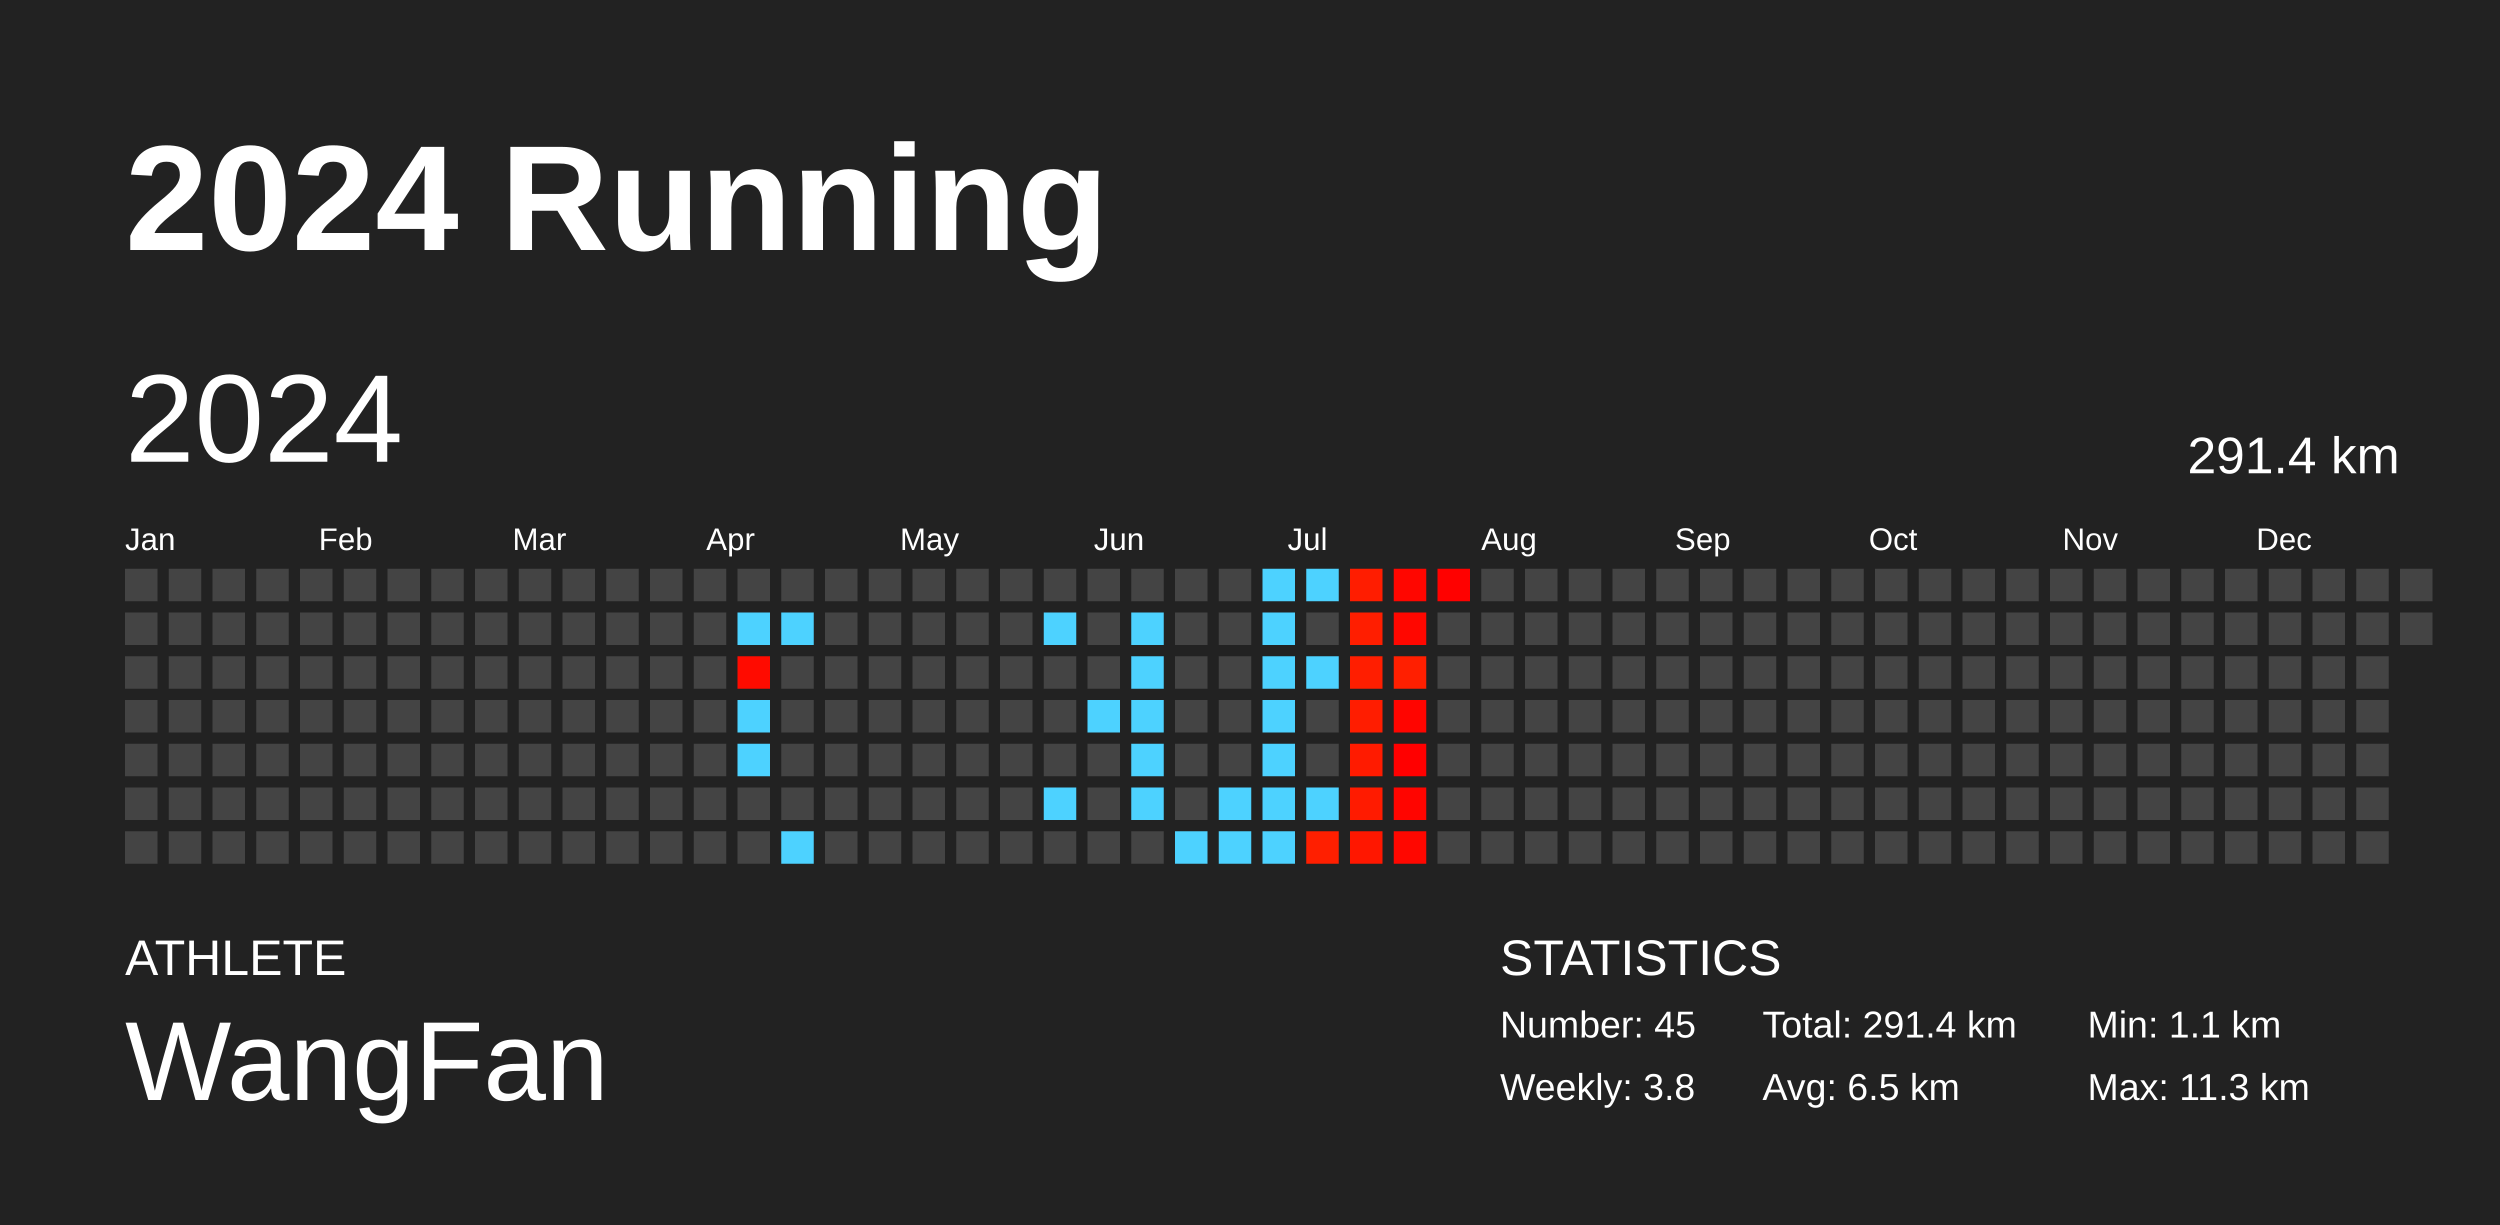
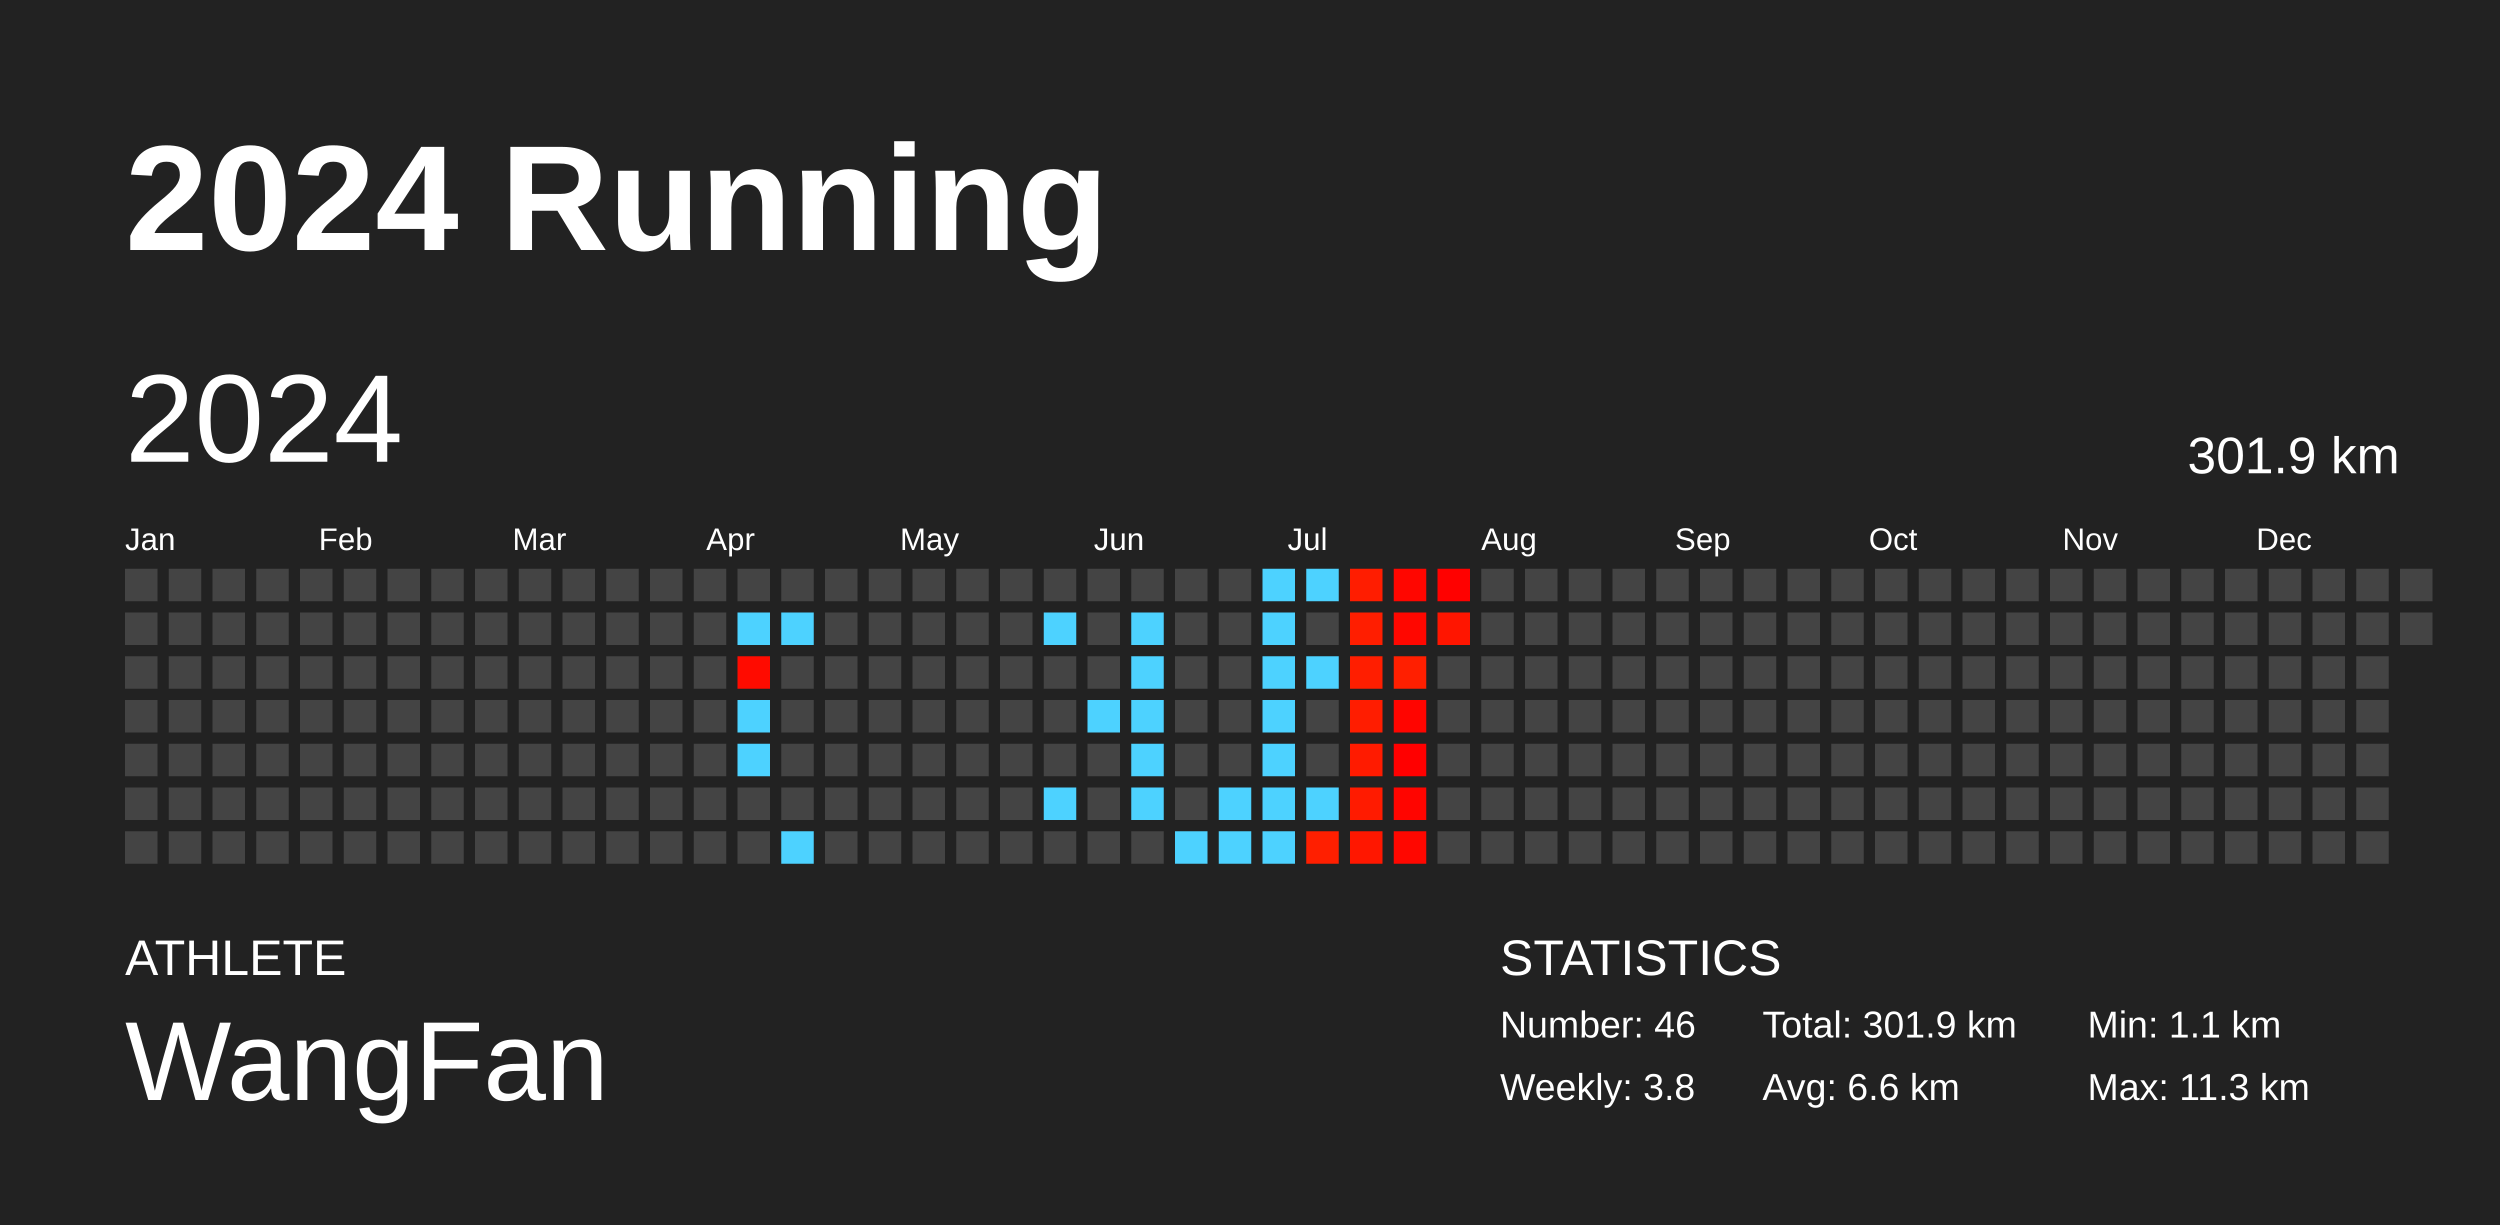
<svg xmlns="http://www.w3.org/2000/svg" baseProfile="full" height="98mm" version="1.1" viewBox="0,0,200,98" width="200mm">
  <defs />
  <rect fill="#222222" height="98" width="200" x="0" y="0" />
  <text fill="#FFFFFF" style="font-size:12px; font-family:Arial; font-weight:bold;" x="10" y="20">2024 Running</text>
  <text fill="#FFFFFF" style="font-size:4px; font-family:Arial" x="10" y="78">ATHLETE</text>
  <text fill="#FFFFFF" style="font-size:9px; font-family:Arial" x="10" y="88">WangFan</text>
  <text fill="#FFFFFF" style="font-size:4px; font-family:Arial" x="120" y="78">STATISTICS</text>
-   <text fill="#FFFFFF" style="font-size:3px; font-family:Arial" x="120" y="83">Number: 45</text>
+   <text fill="#FFFFFF" style="font-size:3px; font-family:Arial" x="120" y="83">Number: 46</text>
  <text fill="#FFFFFF" style="font-size:3px; font-family:Arial" x="120" y="88">Weekly: 3.8</text>
-   <text fill="#FFFFFF" style="font-size:3px; font-family:Arial" x="141" y="83">Total: 291.4 km</text>
-   <text fill="#FFFFFF" style="font-size:3px; font-family:Arial" x="141" y="88">Avg: 6.5 km</text>
+   <text fill="#FFFFFF" style="font-size:3px; font-family:Arial" x="141" y="83">Total: 301.9 km</text>
+   <text fill="#FFFFFF" style="font-size:3px; font-family:Arial" x="141" y="88">Avg: 6.6 km</text>
  <text fill="#FFFFFF" style="font-size:3px; font-family:Arial" x="167" y="83">Min: 1.1 km</text>
  <text fill="#FFFFFF" style="font-size:3px; font-family:Arial" x="167" y="88">Max: 11.3 km</text>
  <text dominant-baseline="hanging" fill="#FFFFFF" style="font-size:10.0px; font-family:Arial;" x="10" y="30">2024</text>
-   <text dominant-baseline="hanging" fill="#FFFFFF" style="font-size:4.125px; font-family:Arial;" x="175" y="35">291.4 km</text>
+   <text dominant-baseline="hanging" fill="#FFFFFF" style="font-size:4.125px; font-family:Arial;" x="175" y="35">301.9 km</text>
  <text fill="#FFFFFF" style="font-size:2.5px; font-family:Arial" x="10.0" y="44">Jan</text>
  <text fill="#FFFFFF" style="font-size:2.5px; font-family:Arial" x="25.5" y="44">Feb</text>
  <text fill="#FFFFFF" style="font-size:2.5px; font-family:Arial" x="41.0" y="44">Mar</text>
  <text fill="#FFFFFF" style="font-size:2.5px; font-family:Arial" x="56.5" y="44">Apr</text>
  <text fill="#FFFFFF" style="font-size:2.5px; font-family:Arial" x="72.0" y="44">May</text>
  <text fill="#FFFFFF" style="font-size:2.5px; font-family:Arial" x="87.5" y="44">Jun</text>
  <text fill="#FFFFFF" style="font-size:2.5px; font-family:Arial" x="103.0" y="44">Jul</text>
  <text fill="#FFFFFF" style="font-size:2.5px; font-family:Arial" x="118.5" y="44">Aug</text>
  <text fill="#FFFFFF" style="font-size:2.5px; font-family:Arial" x="134.0" y="44">Sep</text>
  <text fill="#FFFFFF" style="font-size:2.5px; font-family:Arial" x="149.5" y="44">Oct</text>
  <text fill="#FFFFFF" style="font-size:2.5px; font-family:Arial" x="165.0" y="44">Nov</text>
  <text fill="#FFFFFF" style="font-size:2.5px; font-family:Arial" x="180.5" y="44">Dec</text>
  <rect fill="#444444" height="2.6" width="2.6" x="10.0" y="45.5" />
  <rect fill="#444444" height="2.6" width="2.6" x="10.0" y="49.0" />
  <rect fill="#444444" height="2.6" width="2.6" x="10.0" y="52.5" />
  <rect fill="#444444" height="2.6" width="2.6" x="10.0" y="56.0" />
  <rect fill="#444444" height="2.6" width="2.6" x="10.0" y="59.5" />
  <rect fill="#444444" height="2.6" width="2.6" x="10.0" y="63.0" />
  <rect fill="#444444" height="2.6" width="2.6" x="10.0" y="66.5" />
  <rect fill="#444444" height="2.6" width="2.6" x="13.5" y="45.5" />
  <rect fill="#444444" height="2.6" width="2.6" x="13.5" y="49.0" />
  <rect fill="#444444" height="2.6" width="2.6" x="13.5" y="52.5" />
  <rect fill="#444444" height="2.6" width="2.6" x="13.5" y="56.0" />
  <rect fill="#444444" height="2.6" width="2.6" x="13.5" y="59.5" />
  <rect fill="#444444" height="2.6" width="2.6" x="13.5" y="63.0" />
  <rect fill="#444444" height="2.6" width="2.6" x="13.5" y="66.5" />
  <rect fill="#444444" height="2.6" width="2.6" x="17.0" y="45.5" />
  <rect fill="#444444" height="2.6" width="2.6" x="17.0" y="49.0" />
  <rect fill="#444444" height="2.6" width="2.6" x="17.0" y="52.5" />
  <rect fill="#444444" height="2.6" width="2.6" x="17.0" y="56.0" />
  <rect fill="#444444" height="2.6" width="2.6" x="17.0" y="59.5" />
  <rect fill="#444444" height="2.6" width="2.6" x="17.0" y="63.0" />
  <rect fill="#444444" height="2.6" width="2.6" x="17.0" y="66.5" />
  <rect fill="#444444" height="2.6" width="2.6" x="20.5" y="45.5" />
  <rect fill="#444444" height="2.6" width="2.6" x="20.5" y="49.0" />
  <rect fill="#444444" height="2.6" width="2.6" x="20.5" y="52.5" />
  <rect fill="#444444" height="2.6" width="2.6" x="20.5" y="56.0" />
  <rect fill="#444444" height="2.6" width="2.6" x="20.5" y="59.5" />
  <rect fill="#444444" height="2.6" width="2.6" x="20.5" y="63.0" />
  <rect fill="#444444" height="2.6" width="2.6" x="20.5" y="66.5" />
  <rect fill="#444444" height="2.6" width="2.6" x="24.0" y="45.5" />
  <rect fill="#444444" height="2.6" width="2.6" x="24.0" y="49.0" />
  <rect fill="#444444" height="2.6" width="2.6" x="24.0" y="52.5" />
  <rect fill="#444444" height="2.6" width="2.6" x="24.0" y="56.0" />
  <rect fill="#444444" height="2.6" width="2.6" x="24.0" y="59.5" />
  <rect fill="#444444" height="2.6" width="2.6" x="24.0" y="63.0" />
  <rect fill="#444444" height="2.6" width="2.6" x="24.0" y="66.5" />
  <rect fill="#444444" height="2.6" width="2.6" x="27.5" y="45.5" />
  <rect fill="#444444" height="2.6" width="2.6" x="27.5" y="49.0" />
  <rect fill="#444444" height="2.6" width="2.6" x="27.5" y="52.5" />
  <rect fill="#444444" height="2.6" width="2.6" x="27.5" y="56.0" />
  <rect fill="#444444" height="2.6" width="2.6" x="27.5" y="59.5" />
  <rect fill="#444444" height="2.6" width="2.6" x="27.5" y="63.0" />
  <rect fill="#444444" height="2.6" width="2.6" x="27.5" y="66.5" />
  <rect fill="#444444" height="2.6" width="2.6" x="31.0" y="45.5" />
  <rect fill="#444444" height="2.6" width="2.6" x="31.0" y="49.0" />
  <rect fill="#444444" height="2.6" width="2.6" x="31.0" y="52.5" />
  <rect fill="#444444" height="2.6" width="2.6" x="31.0" y="56.0" />
  <rect fill="#444444" height="2.6" width="2.6" x="31.0" y="59.5" />
  <rect fill="#444444" height="2.6" width="2.6" x="31.0" y="63.0" />
  <rect fill="#444444" height="2.6" width="2.6" x="31.0" y="66.5" />
  <rect fill="#444444" height="2.6" width="2.6" x="34.5" y="45.5" />
  <rect fill="#444444" height="2.6" width="2.6" x="34.5" y="49.0" />
  <rect fill="#444444" height="2.6" width="2.6" x="34.5" y="52.5" />
  <rect fill="#444444" height="2.6" width="2.6" x="34.5" y="56.0" />
  <rect fill="#444444" height="2.6" width="2.6" x="34.5" y="59.5" />
  <rect fill="#444444" height="2.6" width="2.6" x="34.5" y="63.0" />
  <rect fill="#444444" height="2.6" width="2.6" x="34.5" y="66.5" />
  <rect fill="#444444" height="2.6" width="2.6" x="38.0" y="45.5" />
  <rect fill="#444444" height="2.6" width="2.6" x="38.0" y="49.0" />
  <rect fill="#444444" height="2.6" width="2.6" x="38.0" y="52.5" />
  <rect fill="#444444" height="2.6" width="2.6" x="38.0" y="56.0" />
  <rect fill="#444444" height="2.6" width="2.6" x="38.0" y="59.5" />
  <rect fill="#444444" height="2.6" width="2.6" x="38.0" y="63.0" />
  <rect fill="#444444" height="2.6" width="2.6" x="38.0" y="66.5" />
  <rect fill="#444444" height="2.6" width="2.6" x="41.5" y="45.5" />
  <rect fill="#444444" height="2.6" width="2.6" x="41.5" y="49.0" />
  <rect fill="#444444" height="2.6" width="2.6" x="41.5" y="52.5" />
  <rect fill="#444444" height="2.6" width="2.6" x="41.5" y="56.0" />
  <rect fill="#444444" height="2.6" width="2.6" x="41.5" y="59.5" />
  <rect fill="#444444" height="2.6" width="2.6" x="41.5" y="63.0" />
  <rect fill="#444444" height="2.6" width="2.6" x="41.5" y="66.5" />
  <rect fill="#444444" height="2.6" width="2.6" x="45.0" y="45.5" />
  <rect fill="#444444" height="2.6" width="2.6" x="45.0" y="49.0" />
  <rect fill="#444444" height="2.6" width="2.6" x="45.0" y="52.5" />
  <rect fill="#444444" height="2.6" width="2.6" x="45.0" y="56.0" />
  <rect fill="#444444" height="2.6" width="2.6" x="45.0" y="59.5" />
  <rect fill="#444444" height="2.6" width="2.6" x="45.0" y="63.0" />
  <rect fill="#444444" height="2.6" width="2.6" x="45.0" y="66.5" />
  <rect fill="#444444" height="2.6" width="2.6" x="48.5" y="45.5" />
  <rect fill="#444444" height="2.6" width="2.6" x="48.5" y="49.0" />
  <rect fill="#444444" height="2.6" width="2.6" x="48.5" y="52.5" />
  <rect fill="#444444" height="2.6" width="2.6" x="48.5" y="56.0" />
  <rect fill="#444444" height="2.6" width="2.6" x="48.5" y="59.5" />
  <rect fill="#444444" height="2.6" width="2.6" x="48.5" y="63.0" />
  <rect fill="#444444" height="2.6" width="2.6" x="48.5" y="66.5" />
  <rect fill="#444444" height="2.6" width="2.6" x="52.0" y="45.5" />
  <rect fill="#444444" height="2.6" width="2.6" x="52.0" y="49.0" />
  <rect fill="#444444" height="2.6" width="2.6" x="52.0" y="52.5" />
  <rect fill="#444444" height="2.6" width="2.6" x="52.0" y="56.0" />
  <rect fill="#444444" height="2.6" width="2.6" x="52.0" y="59.5" />
  <rect fill="#444444" height="2.6" width="2.6" x="52.0" y="63.0" />
  <rect fill="#444444" height="2.6" width="2.6" x="52.0" y="66.5" />
  <rect fill="#444444" height="2.6" width="2.6" x="55.5" y="45.5" />
  <rect fill="#444444" height="2.6" width="2.6" x="55.5" y="49.0" />
  <rect fill="#444444" height="2.6" width="2.6" x="55.5" y="52.5" />
  <rect fill="#444444" height="2.6" width="2.6" x="55.5" y="56.0" />
  <rect fill="#444444" height="2.6" width="2.6" x="55.5" y="59.5" />
  <rect fill="#444444" height="2.6" width="2.6" x="55.5" y="63.0" />
  <rect fill="#444444" height="2.6" width="2.6" x="55.5" y="66.5" />
  <rect fill="#444444" height="2.6" width="2.6" x="59.0" y="45.5" />
  <rect fill="#4dd2ff" height="2.6" width="2.6" x="59.0" y="49.0" />
  <rect fill="#ff0b00" height="2.6" width="2.6" x="59.0" y="52.5" />
  <rect fill="#4dd2ff" height="2.6" width="2.6" x="59.0" y="56.0" />
  <rect fill="#4dd2ff" height="2.6" width="2.6" x="59.0" y="59.5" />
  <rect fill="#444444" height="2.6" width="2.6" x="59.0" y="63.0" />
  <rect fill="#444444" height="2.6" width="2.6" x="59.0" y="66.5" />
  <rect fill="#444444" height="2.6" width="2.6" x="62.5" y="45.5" />
  <rect fill="#4dd2ff" height="2.6" width="2.6" x="62.5" y="49.0" />
  <rect fill="#444444" height="2.6" width="2.6" x="62.5" y="52.5" />
  <rect fill="#444444" height="2.6" width="2.6" x="62.5" y="56.0" />
  <rect fill="#444444" height="2.6" width="2.6" x="62.5" y="59.5" />
  <rect fill="#444444" height="2.6" width="2.6" x="62.5" y="63.0" />
  <rect fill="#4dd2ff" height="2.6" width="2.6" x="62.5" y="66.5" />
  <rect fill="#444444" height="2.6" width="2.6" x="66.0" y="45.5" />
  <rect fill="#444444" height="2.6" width="2.6" x="66.0" y="49.0" />
  <rect fill="#444444" height="2.6" width="2.6" x="66.0" y="52.5" />
  <rect fill="#444444" height="2.6" width="2.6" x="66.0" y="56.0" />
  <rect fill="#444444" height="2.6" width="2.6" x="66.0" y="59.5" />
  <rect fill="#444444" height="2.6" width="2.6" x="66.0" y="63.0" />
  <rect fill="#444444" height="2.6" width="2.6" x="66.0" y="66.5" />
  <rect fill="#444444" height="2.6" width="2.6" x="69.5" y="45.5" />
  <rect fill="#444444" height="2.6" width="2.6" x="69.5" y="49.0" />
  <rect fill="#444444" height="2.6" width="2.6" x="69.5" y="52.5" />
  <rect fill="#444444" height="2.6" width="2.6" x="69.5" y="56.0" />
  <rect fill="#444444" height="2.6" width="2.6" x="69.5" y="59.5" />
  <rect fill="#444444" height="2.6" width="2.6" x="69.5" y="63.0" />
  <rect fill="#444444" height="2.6" width="2.6" x="69.5" y="66.5" />
  <rect fill="#444444" height="2.6" width="2.6" x="73.0" y="45.5" />
  <rect fill="#444444" height="2.6" width="2.6" x="73.0" y="49.0" />
  <rect fill="#444444" height="2.6" width="2.6" x="73.0" y="52.5" />
  <rect fill="#444444" height="2.6" width="2.6" x="73.0" y="56.0" />
  <rect fill="#444444" height="2.6" width="2.6" x="73.0" y="59.5" />
  <rect fill="#444444" height="2.6" width="2.6" x="73.0" y="63.0" />
  <rect fill="#444444" height="2.6" width="2.6" x="73.0" y="66.5" />
  <rect fill="#444444" height="2.6" width="2.6" x="76.5" y="45.5" />
  <rect fill="#444444" height="2.6" width="2.6" x="76.5" y="49.0" />
  <rect fill="#444444" height="2.6" width="2.6" x="76.5" y="52.5" />
  <rect fill="#444444" height="2.6" width="2.6" x="76.5" y="56.0" />
  <rect fill="#444444" height="2.6" width="2.6" x="76.5" y="59.5" />
  <rect fill="#444444" height="2.6" width="2.6" x="76.5" y="63.0" />
  <rect fill="#444444" height="2.6" width="2.6" x="76.5" y="66.5" />
  <rect fill="#444444" height="2.6" width="2.6" x="80.0" y="45.5" />
  <rect fill="#444444" height="2.6" width="2.6" x="80.0" y="49.0" />
  <rect fill="#444444" height="2.6" width="2.6" x="80.0" y="52.5" />
  <rect fill="#444444" height="2.6" width="2.6" x="80.0" y="56.0" />
  <rect fill="#444444" height="2.6" width="2.6" x="80.0" y="59.5" />
  <rect fill="#444444" height="2.6" width="2.6" x="80.0" y="63.0" />
  <rect fill="#444444" height="2.6" width="2.6" x="80.0" y="66.5" />
  <rect fill="#444444" height="2.6" width="2.6" x="83.5" y="45.5" />
  <rect fill="#4dd2ff" height="2.6" width="2.6" x="83.5" y="49.0" />
  <rect fill="#444444" height="2.6" width="2.6" x="83.5" y="52.5" />
  <rect fill="#444444" height="2.6" width="2.6" x="83.5" y="56.0" />
  <rect fill="#444444" height="2.6" width="2.6" x="83.5" y="59.5" />
  <rect fill="#4dd2ff" height="2.6" width="2.6" x="83.5" y="63.0" />
  <rect fill="#444444" height="2.6" width="2.6" x="83.5" y="66.5" />
  <rect fill="#444444" height="2.6" width="2.6" x="87.0" y="45.5" />
  <rect fill="#444444" height="2.6" width="2.6" x="87.0" y="49.0" />
  <rect fill="#444444" height="2.6" width="2.6" x="87.0" y="52.5" />
  <rect fill="#4dd2ff" height="2.6" width="2.6" x="87.0" y="56.0" />
  <rect fill="#444444" height="2.6" width="2.6" x="87.0" y="59.5" />
  <rect fill="#444444" height="2.6" width="2.6" x="87.0" y="63.0" />
  <rect fill="#444444" height="2.6" width="2.6" x="87.0" y="66.5" />
  <rect fill="#444444" height="2.6" width="2.6" x="90.5" y="45.5" />
  <rect fill="#4dd2ff" height="2.6" width="2.6" x="90.5" y="49.0" />
  <rect fill="#4dd2ff" height="2.6" width="2.6" x="90.5" y="52.5" />
  <rect fill="#4dd2ff" height="2.6" width="2.6" x="90.5" y="56.0" />
  <rect fill="#4dd2ff" height="2.6" width="2.6" x="90.5" y="59.5" />
  <rect fill="#4dd2ff" height="2.6" width="2.6" x="90.5" y="63.0" />
  <rect fill="#444444" height="2.6" width="2.6" x="90.5" y="66.5" />
  <rect fill="#444444" height="2.6" width="2.6" x="94.0" y="45.5" />
  <rect fill="#444444" height="2.6" width="2.6" x="94.0" y="49.0" />
  <rect fill="#444444" height="2.6" width="2.6" x="94.0" y="52.5" />
  <rect fill="#444444" height="2.6" width="2.6" x="94.0" y="56.0" />
  <rect fill="#444444" height="2.6" width="2.6" x="94.0" y="59.5" />
  <rect fill="#444444" height="2.6" width="2.6" x="94.0" y="63.0" />
  <rect fill="#4dd2ff" height="2.6" width="2.6" x="94.0" y="66.5" />
  <rect fill="#444444" height="2.6" width="2.6" x="97.5" y="45.5" />
  <rect fill="#444444" height="2.6" width="2.6" x="97.5" y="49.0" />
  <rect fill="#444444" height="2.6" width="2.6" x="97.5" y="52.5" />
  <rect fill="#444444" height="2.6" width="2.6" x="97.5" y="56.0" />
  <rect fill="#444444" height="2.6" width="2.6" x="97.5" y="59.5" />
  <rect fill="#4dd2ff" height="2.6" width="2.6" x="97.5" y="63.0" />
  <rect fill="#4dd2ff" height="2.6" width="2.6" x="97.5" y="66.5" />
  <rect fill="#4dd2ff" height="2.6" width="2.6" x="101.0" y="45.5" />
  <rect fill="#4dd2ff" height="2.6" width="2.6" x="101.0" y="49.0" />
  <rect fill="#4dd2ff" height="2.6" width="2.6" x="101.0" y="52.5" />
  <rect fill="#4dd2ff" height="2.6" width="2.6" x="101.0" y="56.0" />
  <rect fill="#4dd2ff" height="2.6" width="2.6" x="101.0" y="59.5" />
  <rect fill="#4dd2ff" height="2.6" width="2.6" x="101.0" y="63.0" />
  <rect fill="#4dd2ff" height="2.6" width="2.6" x="101.0" y="66.5" />
  <rect fill="#4dd2ff" height="2.6" width="2.6" x="104.5" y="45.5" />
  <rect fill="#444444" height="2.6" width="2.6" x="104.5" y="49.0" />
  <rect fill="#4dd2ff" height="2.6" width="2.6" x="104.5" y="52.5" />
  <rect fill="#444444" height="2.6" width="2.6" x="104.5" y="56.0" />
  <rect fill="#444444" height="2.6" width="2.6" x="104.5" y="59.5" />
  <rect fill="#4dd2ff" height="2.6" width="2.6" x="104.5" y="63.0" />
  <rect fill="#ff1f00" height="2.6" width="2.6" x="104.5" y="66.5" />
  <rect fill="#ff1d00" height="2.6" width="2.6" x="108.0" y="45.5" />
  <rect fill="#ff1e00" height="2.6" width="2.6" x="108.0" y="49.0" />
  <rect fill="#ff1e00" height="2.6" width="2.6" x="108.0" y="52.5" />
  <rect fill="#ff1d00" height="2.6" width="2.6" x="108.0" y="56.0" />
  <rect fill="#ff1b00" height="2.6" width="2.6" x="108.0" y="59.5" />
  <rect fill="#ff1b00" height="2.6" width="2.6" x="108.0" y="63.0" />
  <rect fill="#ff1700" height="2.6" width="2.6" x="108.0" y="66.5" />
  <rect fill="#ff0600" height="2.6" width="2.6" x="111.5" y="45.5" />
  <rect fill="#ff0700" height="2.6" width="2.6" x="111.5" y="49.0" />
  <rect fill="#ff1f00" height="2.6" width="2.6" x="111.5" y="52.5" />
  <rect fill="#ff0500" height="2.6" width="2.6" x="111.5" y="56.0" />
  <rect fill="#ff0000" height="2.6" width="2.6" x="111.5" y="59.5" />
  <rect fill="#ff0500" height="2.6" width="2.6" x="111.5" y="63.0" />
  <rect fill="#ff0700" height="2.6" width="2.6" x="111.5" y="66.5" />
  <rect fill="#ff0100" height="2.6" width="2.6" x="115.0" y="45.5" />
-   <rect fill="#444444" height="2.6" width="2.6" x="115.0" y="49.0" />
+   <rect fill="#ff1500" height="2.6" width="2.6" x="115.0" y="49.0" />
  <rect fill="#444444" height="2.6" width="2.6" x="115.0" y="52.5" />
  <rect fill="#444444" height="2.6" width="2.6" x="115.0" y="56.0" />
  <rect fill="#444444" height="2.6" width="2.6" x="115.0" y="59.5" />
  <rect fill="#444444" height="2.6" width="2.6" x="115.0" y="63.0" />
  <rect fill="#444444" height="2.6" width="2.6" x="115.0" y="66.5" />
  <rect fill="#444444" height="2.6" width="2.6" x="118.5" y="45.5" />
  <rect fill="#444444" height="2.6" width="2.6" x="118.5" y="49.0" />
  <rect fill="#444444" height="2.6" width="2.6" x="118.5" y="52.5" />
  <rect fill="#444444" height="2.6" width="2.6" x="118.5" y="56.0" />
  <rect fill="#444444" height="2.6" width="2.6" x="118.5" y="59.5" />
  <rect fill="#444444" height="2.6" width="2.6" x="118.5" y="63.0" />
  <rect fill="#444444" height="2.6" width="2.6" x="118.5" y="66.5" />
  <rect fill="#444444" height="2.6" width="2.6" x="122.0" y="45.5" />
  <rect fill="#444444" height="2.6" width="2.6" x="122.0" y="49.0" />
  <rect fill="#444444" height="2.6" width="2.6" x="122.0" y="52.5" />
  <rect fill="#444444" height="2.6" width="2.6" x="122.0" y="56.0" />
  <rect fill="#444444" height="2.6" width="2.6" x="122.0" y="59.5" />
  <rect fill="#444444" height="2.6" width="2.6" x="122.0" y="63.0" />
  <rect fill="#444444" height="2.6" width="2.6" x="122.0" y="66.5" />
  <rect fill="#444444" height="2.6" width="2.6" x="125.5" y="45.5" />
  <rect fill="#444444" height="2.6" width="2.6" x="125.5" y="49.0" />
  <rect fill="#444444" height="2.6" width="2.6" x="125.5" y="52.5" />
  <rect fill="#444444" height="2.6" width="2.6" x="125.5" y="56.0" />
  <rect fill="#444444" height="2.6" width="2.6" x="125.5" y="59.5" />
  <rect fill="#444444" height="2.6" width="2.6" x="125.5" y="63.0" />
  <rect fill="#444444" height="2.6" width="2.6" x="125.5" y="66.5" />
  <rect fill="#444444" height="2.6" width="2.6" x="129.0" y="45.5" />
  <rect fill="#444444" height="2.6" width="2.6" x="129.0" y="49.0" />
  <rect fill="#444444" height="2.6" width="2.6" x="129.0" y="52.5" />
  <rect fill="#444444" height="2.6" width="2.6" x="129.0" y="56.0" />
  <rect fill="#444444" height="2.6" width="2.6" x="129.0" y="59.5" />
  <rect fill="#444444" height="2.6" width="2.6" x="129.0" y="63.0" />
  <rect fill="#444444" height="2.6" width="2.6" x="129.0" y="66.5" />
  <rect fill="#444444" height="2.6" width="2.6" x="132.5" y="45.5" />
  <rect fill="#444444" height="2.6" width="2.6" x="132.5" y="49.0" />
  <rect fill="#444444" height="2.6" width="2.6" x="132.5" y="52.5" />
  <rect fill="#444444" height="2.6" width="2.6" x="132.5" y="56.0" />
  <rect fill="#444444" height="2.6" width="2.6" x="132.5" y="59.5" />
  <rect fill="#444444" height="2.6" width="2.6" x="132.5" y="63.0" />
  <rect fill="#444444" height="2.6" width="2.6" x="132.5" y="66.5" />
  <rect fill="#444444" height="2.6" width="2.6" x="136.0" y="45.5" />
  <rect fill="#444444" height="2.6" width="2.6" x="136.0" y="49.0" />
  <rect fill="#444444" height="2.6" width="2.6" x="136.0" y="52.5" />
  <rect fill="#444444" height="2.6" width="2.6" x="136.0" y="56.0" />
  <rect fill="#444444" height="2.6" width="2.6" x="136.0" y="59.5" />
  <rect fill="#444444" height="2.6" width="2.6" x="136.0" y="63.0" />
  <rect fill="#444444" height="2.6" width="2.6" x="136.0" y="66.5" />
  <rect fill="#444444" height="2.6" width="2.6" x="139.5" y="45.5" />
  <rect fill="#444444" height="2.6" width="2.6" x="139.5" y="49.0" />
  <rect fill="#444444" height="2.6" width="2.6" x="139.5" y="52.5" />
  <rect fill="#444444" height="2.6" width="2.6" x="139.5" y="56.0" />
  <rect fill="#444444" height="2.6" width="2.6" x="139.5" y="59.5" />
  <rect fill="#444444" height="2.6" width="2.6" x="139.5" y="63.0" />
  <rect fill="#444444" height="2.6" width="2.6" x="139.5" y="66.5" />
  <rect fill="#444444" height="2.6" width="2.6" x="143.0" y="45.5" />
  <rect fill="#444444" height="2.6" width="2.6" x="143.0" y="49.0" />
  <rect fill="#444444" height="2.6" width="2.6" x="143.0" y="52.5" />
  <rect fill="#444444" height="2.6" width="2.6" x="143.0" y="56.0" />
  <rect fill="#444444" height="2.6" width="2.6" x="143.0" y="59.5" />
  <rect fill="#444444" height="2.6" width="2.6" x="143.0" y="63.0" />
  <rect fill="#444444" height="2.6" width="2.6" x="143.0" y="66.5" />
  <rect fill="#444444" height="2.6" width="2.6" x="146.5" y="45.5" />
  <rect fill="#444444" height="2.6" width="2.6" x="146.5" y="49.0" />
  <rect fill="#444444" height="2.6" width="2.6" x="146.5" y="52.5" />
  <rect fill="#444444" height="2.6" width="2.6" x="146.5" y="56.0" />
  <rect fill="#444444" height="2.6" width="2.6" x="146.5" y="59.5" />
  <rect fill="#444444" height="2.6" width="2.6" x="146.5" y="63.0" />
  <rect fill="#444444" height="2.6" width="2.6" x="146.5" y="66.5" />
  <rect fill="#444444" height="2.6" width="2.6" x="150.0" y="45.5" />
  <rect fill="#444444" height="2.6" width="2.6" x="150.0" y="49.0" />
  <rect fill="#444444" height="2.6" width="2.6" x="150.0" y="52.5" />
  <rect fill="#444444" height="2.6" width="2.6" x="150.0" y="56.0" />
  <rect fill="#444444" height="2.6" width="2.6" x="150.0" y="59.5" />
  <rect fill="#444444" height="2.6" width="2.6" x="150.0" y="63.0" />
  <rect fill="#444444" height="2.6" width="2.6" x="150.0" y="66.5" />
  <rect fill="#444444" height="2.6" width="2.6" x="153.5" y="45.5" />
  <rect fill="#444444" height="2.6" width="2.6" x="153.5" y="49.0" />
  <rect fill="#444444" height="2.6" width="2.6" x="153.5" y="52.5" />
  <rect fill="#444444" height="2.6" width="2.6" x="153.5" y="56.0" />
  <rect fill="#444444" height="2.6" width="2.6" x="153.5" y="59.5" />
  <rect fill="#444444" height="2.6" width="2.6" x="153.5" y="63.0" />
  <rect fill="#444444" height="2.6" width="2.6" x="153.5" y="66.5" />
  <rect fill="#444444" height="2.6" width="2.6" x="157.0" y="45.5" />
  <rect fill="#444444" height="2.6" width="2.6" x="157.0" y="49.0" />
  <rect fill="#444444" height="2.6" width="2.6" x="157.0" y="52.5" />
  <rect fill="#444444" height="2.6" width="2.6" x="157.0" y="56.0" />
  <rect fill="#444444" height="2.6" width="2.6" x="157.0" y="59.5" />
  <rect fill="#444444" height="2.6" width="2.6" x="157.0" y="63.0" />
  <rect fill="#444444" height="2.6" width="2.6" x="157.0" y="66.5" />
  <rect fill="#444444" height="2.6" width="2.6" x="160.5" y="45.5" />
  <rect fill="#444444" height="2.6" width="2.6" x="160.5" y="49.0" />
  <rect fill="#444444" height="2.6" width="2.6" x="160.5" y="52.5" />
  <rect fill="#444444" height="2.6" width="2.6" x="160.5" y="56.0" />
  <rect fill="#444444" height="2.6" width="2.6" x="160.5" y="59.5" />
  <rect fill="#444444" height="2.6" width="2.6" x="160.5" y="63.0" />
  <rect fill="#444444" height="2.6" width="2.6" x="160.5" y="66.5" />
  <rect fill="#444444" height="2.6" width="2.6" x="164.0" y="45.5" />
  <rect fill="#444444" height="2.6" width="2.6" x="164.0" y="49.0" />
  <rect fill="#444444" height="2.6" width="2.6" x="164.0" y="52.5" />
  <rect fill="#444444" height="2.6" width="2.6" x="164.0" y="56.0" />
  <rect fill="#444444" height="2.6" width="2.6" x="164.0" y="59.5" />
  <rect fill="#444444" height="2.6" width="2.6" x="164.0" y="63.0" />
  <rect fill="#444444" height="2.6" width="2.6" x="164.0" y="66.5" />
  <rect fill="#444444" height="2.6" width="2.6" x="167.5" y="45.5" />
  <rect fill="#444444" height="2.6" width="2.6" x="167.5" y="49.0" />
  <rect fill="#444444" height="2.6" width="2.6" x="167.5" y="52.5" />
  <rect fill="#444444" height="2.6" width="2.6" x="167.5" y="56.0" />
  <rect fill="#444444" height="2.6" width="2.6" x="167.5" y="59.5" />
  <rect fill="#444444" height="2.6" width="2.6" x="167.5" y="63.0" />
  <rect fill="#444444" height="2.6" width="2.6" x="167.5" y="66.5" />
  <rect fill="#444444" height="2.6" width="2.6" x="171.0" y="45.5" />
  <rect fill="#444444" height="2.6" width="2.6" x="171.0" y="49.0" />
  <rect fill="#444444" height="2.6" width="2.6" x="171.0" y="52.5" />
  <rect fill="#444444" height="2.6" width="2.6" x="171.0" y="56.0" />
  <rect fill="#444444" height="2.6" width="2.6" x="171.0" y="59.5" />
  <rect fill="#444444" height="2.6" width="2.6" x="171.0" y="63.0" />
  <rect fill="#444444" height="2.6" width="2.6" x="171.0" y="66.5" />
  <rect fill="#444444" height="2.6" width="2.6" x="174.5" y="45.5" />
  <rect fill="#444444" height="2.6" width="2.6" x="174.5" y="49.0" />
  <rect fill="#444444" height="2.6" width="2.6" x="174.5" y="52.5" />
  <rect fill="#444444" height="2.6" width="2.6" x="174.5" y="56.0" />
  <rect fill="#444444" height="2.6" width="2.6" x="174.5" y="59.5" />
  <rect fill="#444444" height="2.6" width="2.6" x="174.5" y="63.0" />
  <rect fill="#444444" height="2.6" width="2.6" x="174.5" y="66.5" />
  <rect fill="#444444" height="2.6" width="2.6" x="178.0" y="45.5" />
  <rect fill="#444444" height="2.6" width="2.6" x="178.0" y="49.0" />
  <rect fill="#444444" height="2.6" width="2.6" x="178.0" y="52.5" />
  <rect fill="#444444" height="2.6" width="2.6" x="178.0" y="56.0" />
  <rect fill="#444444" height="2.6" width="2.6" x="178.0" y="59.5" />
  <rect fill="#444444" height="2.6" width="2.6" x="178.0" y="63.0" />
  <rect fill="#444444" height="2.6" width="2.6" x="178.0" y="66.5" />
  <rect fill="#444444" height="2.6" width="2.6" x="181.5" y="45.5" />
  <rect fill="#444444" height="2.6" width="2.6" x="181.5" y="49.0" />
  <rect fill="#444444" height="2.6" width="2.6" x="181.5" y="52.5" />
  <rect fill="#444444" height="2.6" width="2.6" x="181.5" y="56.0" />
  <rect fill="#444444" height="2.6" width="2.6" x="181.5" y="59.5" />
  <rect fill="#444444" height="2.6" width="2.6" x="181.5" y="63.0" />
  <rect fill="#444444" height="2.6" width="2.6" x="181.5" y="66.5" />
  <rect fill="#444444" height="2.6" width="2.6" x="185.0" y="45.5" />
  <rect fill="#444444" height="2.6" width="2.6" x="185.0" y="49.0" />
  <rect fill="#444444" height="2.6" width="2.6" x="185.0" y="52.5" />
  <rect fill="#444444" height="2.6" width="2.6" x="185.0" y="56.0" />
  <rect fill="#444444" height="2.6" width="2.6" x="185.0" y="59.5" />
  <rect fill="#444444" height="2.6" width="2.6" x="185.0" y="63.0" />
  <rect fill="#444444" height="2.6" width="2.6" x="185.0" y="66.5" />
  <rect fill="#444444" height="2.6" width="2.6" x="188.5" y="45.5" />
  <rect fill="#444444" height="2.6" width="2.6" x="188.5" y="49.0" />
  <rect fill="#444444" height="2.6" width="2.6" x="188.5" y="52.5" />
  <rect fill="#444444" height="2.6" width="2.6" x="188.5" y="56.0" />
  <rect fill="#444444" height="2.6" width="2.6" x="188.5" y="59.5" />
  <rect fill="#444444" height="2.6" width="2.6" x="188.5" y="63.0" />
  <rect fill="#444444" height="2.6" width="2.6" x="188.5" y="66.5" />
  <rect fill="#444444" height="2.6" width="2.6" x="192.0" y="45.5" />
  <rect fill="#444444" height="2.6" width="2.6" x="192.0" y="49.0" />
</svg>
